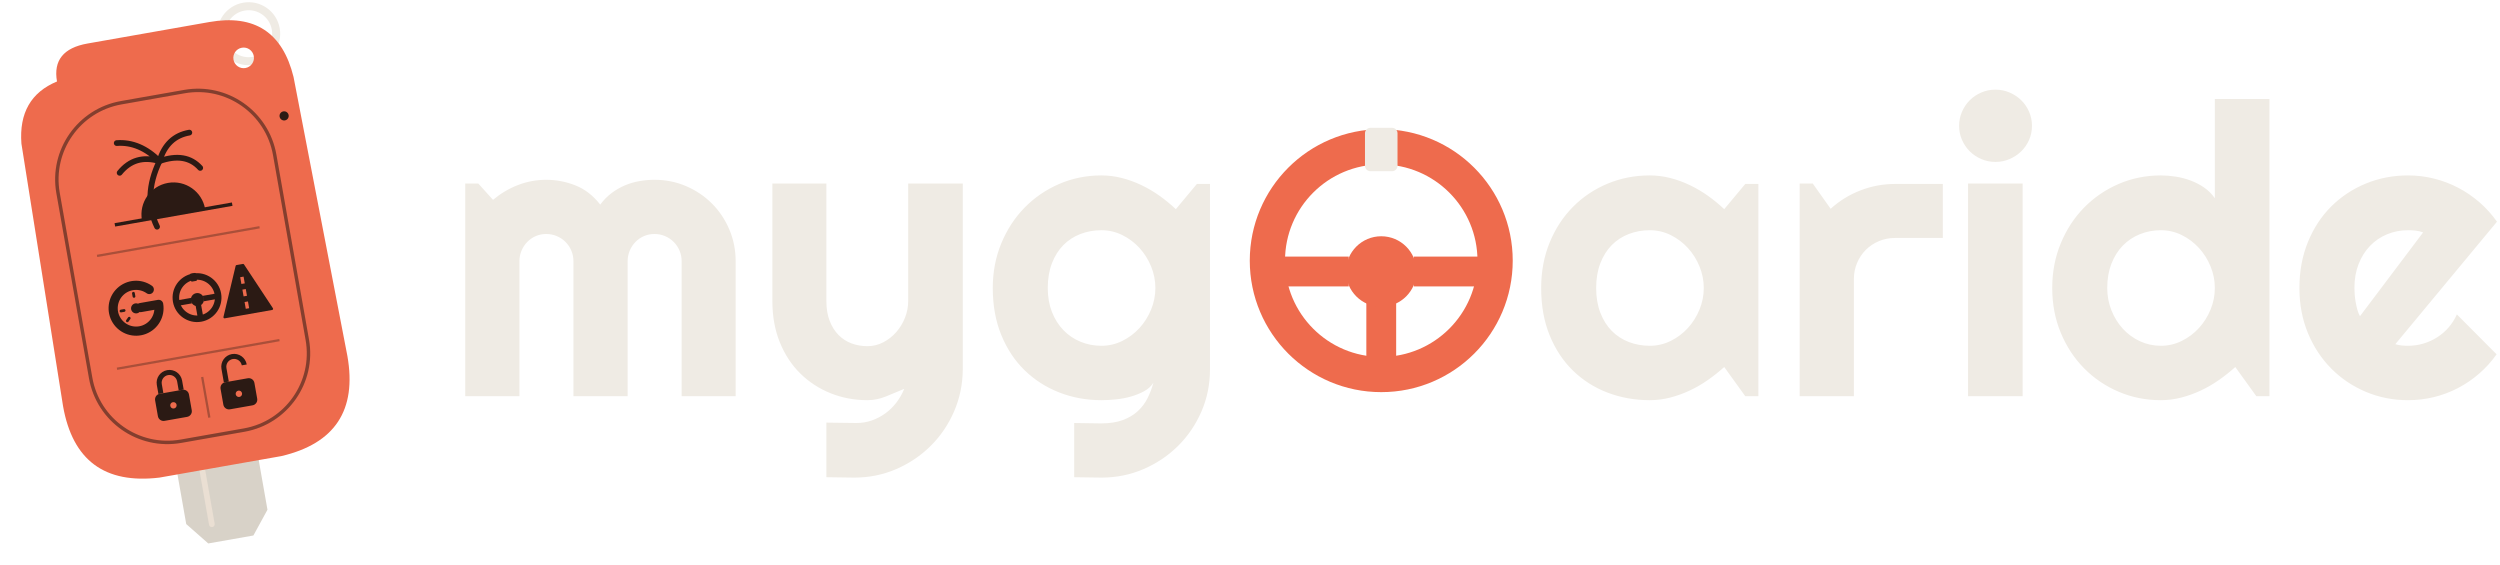
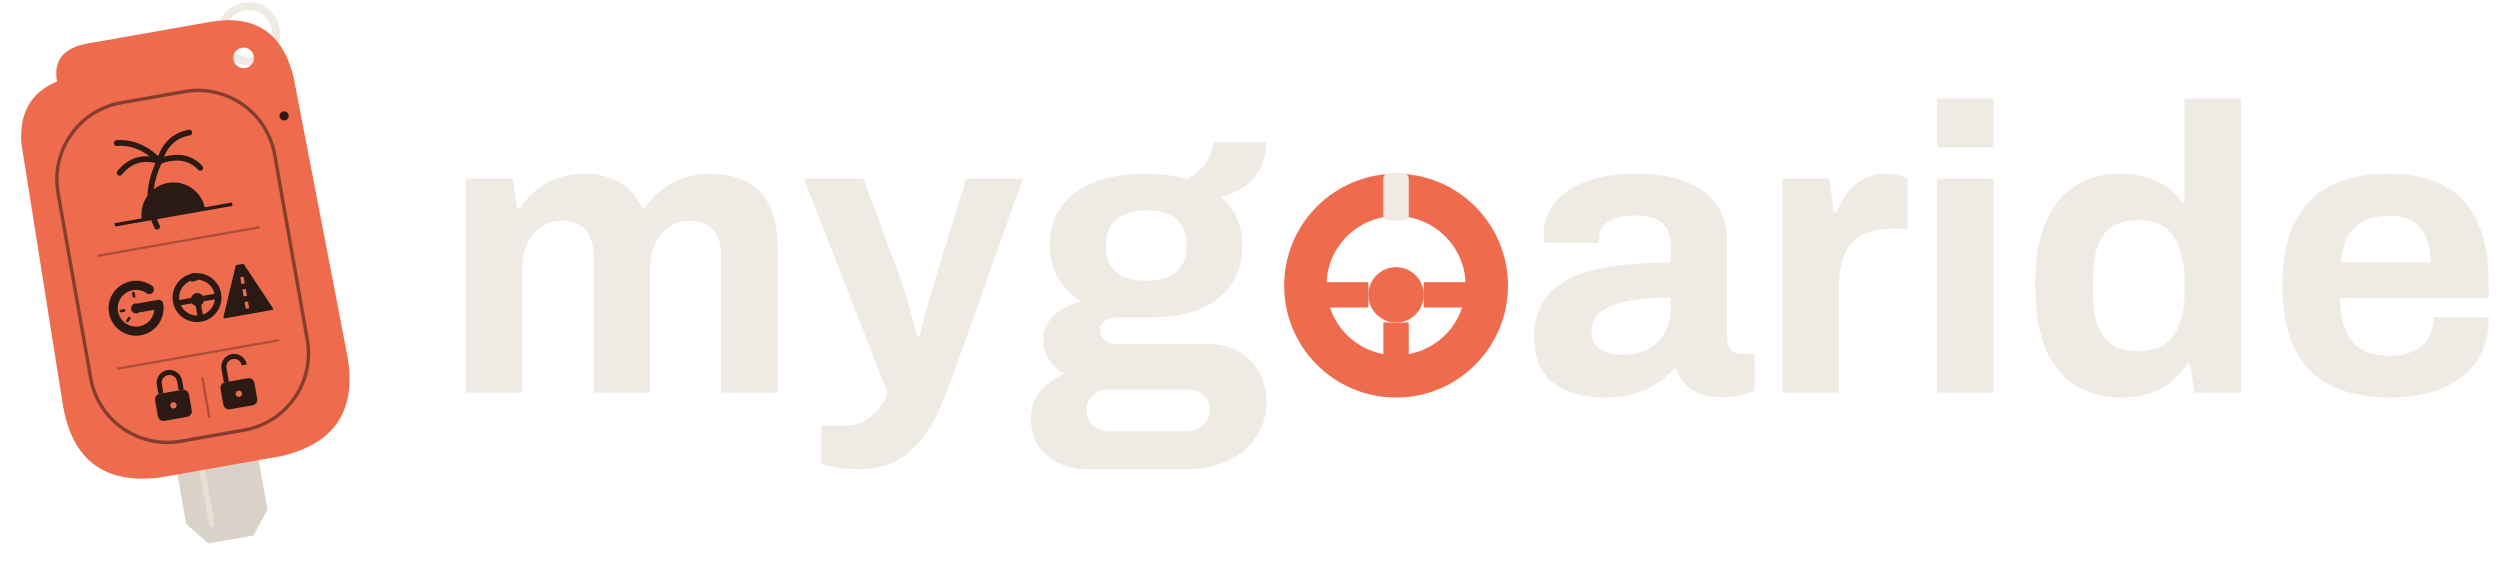
<svg xmlns="http://www.w3.org/2000/svg" viewBox="0 0 664 150" role="img" aria-label="MyGoaRide">
  <g transform="scale(0.4438) translate(-4 -3)">
    <g transform="translate(0.00 0.00) scale(1.3714) translate(14.20 9.31)">
      <g transform="rotate(-10 70 118)">
        <path d="M52 192 H88 V220 L80 230 H60 L52 220 Z" fill="#d8d2c8" />
        <path d="M63 198 V222" stroke="#FCEBDD" stroke-width="2.5" stroke-linecap="round" opacity="0.5" />
        <circle cx="116" cy="14" r="12" fill="none" stroke="#efebe4" stroke-width="3.5" />
        <path d="M30 20 Q30 6 46 6 H100 Q130 6 132 36 L134 160 Q134 196 98 198 H44 Q8 196 8 160 L10 44 Q12 24 30 20 Z M116.5 24 A4.5 4.5 0 1 0 107.5 24 A4.5 4.5 0 1 0 116.5 24 Z" fill="#EE6B4D" fill-rule="evenodd" />
        <rect x="22" y="34" width="96" height="150" rx="34" fill="none" stroke="#2B1A14" stroke-width="1.5" opacity="0.55" />
        <path d="M34 98 H106 M34 148 H106" stroke="#2B1A14" stroke-width="1" opacity="0.35" />
        <g transform="translate(0 4)">
          <path d="M56 82 A14 14 0 0 1 84 82 Z" fill="#2B1A14" />
          <path d="M44 82 H96" stroke="#2B1A14" stroke-width="1.5" />
          <path d="M62 86 Q58 72 68 58" stroke="#2B1A14" stroke-width="2.5" fill="none" stroke-linecap="round" />
          <path d="M68 58 Q58 53 50 60 M68 58 Q61 48 51 47 M68 58 Q73 48 83 48 M68 58 Q80 56 85 64" stroke="#2B1A14" stroke-width="2.5" fill="none" stroke-linecap="round" />
        </g>
        <g transform="translate(-0.2 0)">
          <path d="M54.1 116.4 A10 10 0 1 0 57 123.5 H49" stroke="#2B1A14" stroke-width="4" fill="none" stroke-linecap="round" stroke-linejoin="round" />
          <path d="M47 116.8 V118.2 M40.3 123.5 H41.7 M42.3 128.2 L43.3 127.2" stroke="#2B1A14" stroke-width="1.2" stroke-linecap="round" />
          <circle cx="47" cy="123.5" r="2.2" fill="#2B1A14" />
        </g>
        <g transform="translate(62.8 112.5) scale(0.22)">
          <circle cx="50" cy="50" r="42" fill="none" stroke="#2B1A14" stroke-width="13" />
          <path d="M8 54 H38 M62 54 H92 M50 64 V92" stroke="#2B1A14" stroke-width="11" />
          <circle cx="50" cy="54" r="13" fill="#2B1A14" />
          <rect x="44" y="1" width="12" height="16" rx="2" fill="#2B1A14" />
        </g>
        <g transform="translate(1.65 0)">
          <path d="M91.6 113 H94.4 L103.5 134 H82.5 Z" fill="#2B1A14" stroke="#2B1A14" stroke-width="1" stroke-linejoin="round" />
          <path d="M93 118 V133" stroke="#EE6B4D" stroke-width="1.5" stroke-dasharray="3 2.5" />
        </g>
        <rect x="48" y="162" width="15" height="12" rx="2.5" fill="#2B1A14" />
        <path d="M51 162 V158 A4.5 4.5 0 0 1 60 158 V162" stroke="#2B1A14" stroke-width="2.2" fill="none" />
        <circle cx="55.5" cy="168" r="1.4" fill="#EE6B4D" />
        <path d="M70 158 V176" stroke="#2B1A14" stroke-width="1" opacity="0.35" />
        <rect x="77" y="162" width="15" height="12" rx="2.5" fill="#2B1A14" />
        <path d="M80 162 V156 A4.5 4.5 0 0 1 89 156" stroke="#2B1A14" stroke-width="2.2" fill="none" />
        <circle cx="84.5" cy="168" r="1.4" fill="#EE6B4D" />
        <circle cx="125" cy="52" r="2" fill="#2B1A14" />
      </g>
    </g>
  </g>
-   <g transform="translate(-147 -76.5)">
-     <path d="M342.389 181.732H328.045V145.873Q328.045 144.396 327.491 143.078Q326.937 141.76 325.935 140.758Q324.933 139.756 323.615 139.202Q322.297 138.648 320.82 138.648Q319.344 138.648 318.052 139.202Q316.76 139.756 315.784 140.758Q314.808 141.76 314.255 143.078Q313.701 144.396 313.701 145.873V181.732H299.305V145.873Q299.305 144.396 298.751 143.078Q298.197 141.76 297.195 140.758Q296.193 139.756 294.875 139.202Q293.557 138.648 292.08 138.648Q290.603 138.648 289.311 139.202Q288.019 139.756 287.044 140.758Q286.068 141.76 285.515 143.078Q284.961 144.396 284.961 145.873V181.732H270.564V125.254H274.045L277.947 129.578Q280.953 127.047 284.565 125.649Q288.178 124.252 292.08 124.252Q296.035 124.252 299.806 125.728Q303.576 127.205 306.424 130.844Q307.742 129.051 309.43 127.785Q311.117 126.519 312.989 125.728Q314.861 124.937 316.865 124.595Q318.869 124.252 320.82 124.252Q325.303 124.252 329.231 125.939Q333.16 127.627 336.087 130.554Q339.014 133.48 340.701 137.435Q342.389 141.391 342.389 145.873ZM366.488 203.248V188.746L374.504 188.851Q376.613 188.851 378.564 188.166Q380.516 187.48 382.177 186.268Q383.838 185.055 385.103 183.393Q386.369 181.732 387.16 179.781Q384.787 180.783 382.335 181.785Q379.883 182.787 377.404 182.787Q372.183 182.787 367.596 180.941Q363.008 179.096 359.554 175.694Q356.1 172.293 354.122 167.415Q352.144 162.537 352.144 156.473V125.254H366.488V156.473Q366.488 159.478 367.358 161.72Q368.228 163.961 369.705 165.464Q371.182 166.967 373.159 167.705Q375.137 168.443 377.404 168.443Q379.619 168.443 381.597 167.415Q383.574 166.387 385.051 164.699Q386.527 163.012 387.371 160.876Q388.215 158.74 388.215 156.473V125.254H402.717V174.613Q402.664 180.572 400.396 185.793Q398.129 191.014 394.2 194.916Q390.271 198.818 385.051 201.086Q379.83 203.353 373.871 203.353ZM453.869 152.992Q453.869 150.039 452.735 147.27Q451.601 144.502 449.65 142.366Q447.699 140.23 445.089 138.938Q442.478 137.646 439.525 137.646Q436.572 137.646 433.962 138.648Q431.351 139.65 429.427 141.601Q427.502 143.553 426.394 146.427Q425.287 149.301 425.287 152.992Q425.287 156.525 426.394 159.347Q427.502 162.168 429.427 164.172Q431.351 166.176 433.962 167.257Q436.572 168.338 439.525 168.338Q442.478 168.338 445.089 167.046Q447.699 165.754 449.65 163.618Q451.601 161.482 452.735 158.714Q453.869 155.945 453.869 152.992ZM468.371 174.613Q468.371 180.572 466.103 185.793Q463.836 191.014 459.907 194.916Q455.978 198.818 450.731 201.086Q445.484 203.353 439.525 203.353L432.301 203.248V188.851L439.42 188.957Q442.795 188.957 445.168 188.087Q447.541 187.217 449.176 185.714Q450.81 184.211 451.786 182.26Q452.762 180.309 453.342 178.146Q452.498 179.518 450.916 180.388Q449.334 181.258 447.409 181.811Q445.484 182.365 443.401 182.576Q441.318 182.787 439.525 182.787Q433.566 182.787 428.319 180.73Q423.072 178.674 419.143 174.851Q415.215 171.027 412.947 165.49Q410.68 159.953 410.68 152.992Q410.68 146.611 412.947 141.127Q415.215 135.643 419.143 131.635Q423.072 127.627 428.319 125.359Q433.566 123.092 439.525 123.092Q442.267 123.092 444.957 123.777Q447.646 124.463 450.178 125.676Q452.709 126.889 455.003 128.523Q457.297 130.158 459.301 132.057L464.891 125.359H468.371Z" fill="#efebe4" />
-     <g transform="translate(477.86 109.73) scale(0.72)">
-       <circle cx="50" cy="50" r="42" fill="none" stroke="#EE6B4D" stroke-width="13" />
-       <path d="M8 54 H38 M62 54 H92 M50 64 V92" stroke="#EE6B4D" stroke-width="11" />
-       <circle cx="50" cy="54" r="13" fill="#EE6B4D" />
-       <rect x="44" y="1" width="12" height="16" rx="2" fill="#efebe4" />
+   <g transform="translate(-106.25 -79.2)">
+     <path d="M229.983 183.492V126.638H242.431L243.581 134.409H244.337Q246.22 131.676 248.737 129.631Q251.254 127.586 254.449 126.464Q257.645 125.342 261.34 125.342Q266.66 125.342 270.642 127.499Q274.624 129.657 276.761 134.409H277.517Q279.4 131.676 281.989 129.631Q284.579 127.586 287.89 126.464Q291.2 125.342 294.957 125.342Q300.361 125.342 304.343 127.33Q308.325 129.319 310.558 133.648Q312.791 137.978 312.791 144.951V183.492H297.807V147.627Q297.807 144.946 297.206 143.065Q296.605 141.185 295.529 140.062Q294.454 138.94 292.862 138.388Q291.27 137.837 289.397 137.837Q286.382 137.837 284.016 139.459Q281.649 141.081 280.285 143.882Q278.921 146.683 278.921 150.351V183.492H263.937V147.627Q263.937 144.946 263.336 143.065Q262.735 141.185 261.66 140.062Q260.584 138.94 258.992 138.388Q257.401 137.837 255.527 137.837Q252.512 137.837 250.115 139.459Q247.718 141.081 246.342 143.882Q244.967 146.683 244.967 150.351V183.492ZM334.381 203.806Q330.409 203.806 327.76 203.212Q325.112 202.618 324.412 202.369V192.222H331.024Q333.62 192.222 335.83 190.987Q338.039 189.752 339.652 187.747Q341.265 185.742 341.988 183.492L319.731 126.638H335.574L345.313 152.961Q346.022 154.75 346.82 157.535Q347.618 160.319 348.47 163.254Q349.323 166.189 349.863 168.518H350.45Q350.882 166.921 351.41 164.893Q351.938 162.864 352.52 160.716Q353.103 158.568 353.727 156.563Q354.352 154.558 354.76 153.069L362.86 126.638H377.943L358.653 180.835Q356.963 185.535 354.871 189.721Q352.779 193.907 349.992 197.075Q347.205 200.242 343.376 202.024Q339.546 203.806 334.381 203.806ZM394.589 203.806Q390.785 203.806 387.449 202.223Q384.113 200.641 382.084 197.624Q380.056 194.607 380.056 190.381Q380.056 185.699 382.81 182.816Q385.564 179.933 388.959 178.482Q386.451 177.069 384.897 174.815Q383.343 172.561 383.343 169.537Q383.343 165.386 386.402 162.745Q389.461 160.103 393.49 159.277Q389.517 156.793 387.294 152.987Q385.071 149.181 385.071 144.401Q385.071 138.203 388.179 133.996Q391.288 129.788 397.054 127.565Q402.82 125.342 410.643 125.342Q413.799 125.342 416.562 125.715Q419.325 126.088 421.561 126.835Q425.552 124.426 427.05 121.576Q428.548 118.725 428.632 116.96H442.541Q442.541 120.928 441.059 123.867Q439.578 126.807 436.904 128.685Q434.229 130.563 430.464 131.474Q433.257 133.85 434.744 137.163Q436.23 140.476 436.23 144.378Q436.23 150.412 433.347 154.673Q430.464 158.934 425.094 161.216Q419.725 163.498 412.254 163.498H403.623Q401.05 163.498 399.738 164.447Q398.425 165.395 398.425 167.053Q398.425 168.457 399.606 169.513Q400.787 170.57 403.285 170.57H426.951Q434.098 170.57 438.362 174.939Q442.625 179.309 442.625 186.117Q442.625 191.236 439.911 195.229Q437.197 199.223 432.462 201.514Q427.726 203.806 421.608 203.806ZM400.843 193.762H420.819Q422.777 193.762 424.284 193.072Q425.791 192.381 426.674 191.097Q427.557 189.813 427.557 188.193Q427.557 185.455 425.798 184.051Q424.04 182.647 421.495 182.647H400.843Q398.298 182.647 396.594 184.166Q394.889 185.685 394.889 188.169Q394.889 190.653 396.552 192.208Q398.214 193.762 400.843 193.762ZM410.681 153.788Q415.982 153.788 418.715 151.341Q421.448 148.895 421.448 144.378Q421.448 139.86 418.715 137.456Q415.982 135.052 410.681 135.052Q405.473 135.052 402.717 137.456Q399.961 139.86 399.961 144.378Q399.961 147.345 401.144 149.472Q402.327 151.6 404.713 152.694Q407.098 153.788 410.681 153.788Z" fill="#efebe4" />
+     <g transform="translate(446.40 124.42) scale(0.6129)">
+       <circle cx="50" cy="50" r="39.33" fill="none" stroke="#EE6B4D" stroke-width="18.34" />
+       <path d="M10.67 54 H38.00 M62.00 54 H89.33 M50 66.00 V89.33" stroke="#EE6B4D" stroke-width="11.00" />
+       <circle cx="50" cy="54" r="12.00" fill="#EE6B4D" />
+       <rect x="44.5" y="1.5" width="11" height="20.34" rx="2" fill="#efebe4" />
    </g>
-     <path d="M614.025 181.732H610.545L604.955 173.98Q602.898 175.826 600.604 177.435Q598.31 179.043 595.779 180.229Q593.248 181.416 590.585 182.101Q587.922 182.787 585.18 182.787Q579.221 182.787 573.974 180.783Q568.726 178.779 564.798 174.956Q560.869 171.133 558.601 165.596Q556.334 160.059 556.334 152.992Q556.334 146.4 558.601 140.89Q560.869 135.379 564.798 131.424Q568.726 127.469 573.974 125.28Q579.221 123.092 585.18 123.092Q587.922 123.092 590.611 123.777Q593.301 124.463 595.832 125.676Q598.363 126.889 600.657 128.523Q602.951 130.158 604.955 132.057L610.545 125.359H614.025ZM599.523 152.992Q599.523 150.039 598.39 147.27Q597.256 144.502 595.305 142.366Q593.353 140.23 590.743 138.938Q588.133 137.646 585.18 137.646Q582.226 137.646 579.616 138.648Q577.006 139.65 575.081 141.601Q573.156 143.553 572.049 146.427Q570.941 149.301 570.941 152.992Q570.941 156.684 572.049 159.558Q573.156 162.432 575.081 164.383Q577.006 166.334 579.616 167.336Q582.226 168.338 585.18 168.338Q588.133 168.338 590.743 167.046Q593.353 165.754 595.305 163.618Q597.256 161.482 598.39 158.714Q599.523 155.945 599.523 152.992ZM639.391 181.732H624.994V125.254H628.475L633.221 131.951Q636.701 128.787 641.131 127.073Q645.56 125.359 650.307 125.359H663.016V139.703H650.307Q648.039 139.703 646.035 140.547Q644.031 141.391 642.555 142.867Q641.078 144.344 640.234 146.348Q639.391 148.351 639.391 150.619ZM686.693 109.908Q686.693 111.912 685.929 113.652Q685.164 115.393 683.846 116.685Q682.527 117.976 680.761 118.741Q678.994 119.506 676.99 119.506Q674.986 119.506 673.22 118.741Q671.453 117.976 670.161 116.685Q668.869 115.393 668.104 113.652Q667.34 111.912 667.34 109.908Q667.34 107.957 668.104 106.19Q668.869 104.424 670.161 103.132Q671.453 101.84 673.22 101.075Q674.986 100.31 676.99 100.31Q678.994 100.31 680.761 101.075Q682.527 101.84 683.846 103.132Q685.164 104.424 685.929 106.19Q686.693 107.957 686.693 109.908ZM684.215 181.732H669.713V125.254H684.215ZM749.764 181.732H746.283L740.693 173.98Q738.637 175.826 736.343 177.435Q734.049 179.043 731.517 180.229Q728.986 181.416 726.323 182.101Q723.66 182.787 720.918 182.787Q714.959 182.787 709.712 180.546Q704.465 178.305 700.536 174.323Q696.607 170.342 694.34 164.884Q692.072 159.426 692.072 152.992Q692.072 146.611 694.34 141.127Q696.607 135.643 700.536 131.635Q704.465 127.627 709.712 125.359Q714.959 123.092 720.918 123.092Q722.816 123.092 724.847 123.408Q726.877 123.725 728.802 124.436Q730.726 125.148 732.414 126.309Q734.101 127.469 735.262 129.156V102.789H749.764ZM735.262 152.992Q735.262 150.039 734.128 147.27Q732.994 144.502 731.043 142.366Q729.092 140.23 726.481 138.938Q723.871 137.646 720.918 137.646Q717.965 137.646 715.354 138.701Q712.744 139.756 710.819 141.733Q708.894 143.711 707.787 146.559Q706.68 149.406 706.68 152.992Q706.68 156.103 707.787 158.898Q708.894 161.693 710.819 163.803Q712.744 165.912 715.354 167.125Q717.965 168.338 720.918 168.338Q723.871 168.338 726.481 167.046Q729.092 165.754 731.043 163.618Q732.994 161.482 734.128 158.714Q735.262 155.945 735.262 152.992ZM783.197 167.916Q784.041 168.18 784.885 168.259Q785.728 168.338 786.572 168.338Q788.682 168.338 790.633 167.758Q792.584 167.178 794.298 166.097Q796.012 165.016 797.356 163.46Q798.701 161.904 799.545 160.006L810.092 170.605Q808.088 173.453 805.477 175.721Q802.867 177.988 799.835 179.57Q796.803 181.152 793.454 181.97Q790.105 182.787 786.572 182.787Q780.613 182.787 775.366 180.572Q770.119 178.357 766.19 174.402Q762.262 170.447 759.994 164.989Q757.726 159.531 757.726 152.992Q757.726 146.295 759.994 140.758Q762.262 135.221 766.19 131.318Q770.119 127.416 775.366 125.254Q780.613 123.092 786.572 123.092Q790.105 123.092 793.48 123.935Q796.855 124.779 799.888 126.361Q802.92 127.943 805.557 130.237Q808.193 132.531 810.197 135.379ZM790.58 138.226Q789.578 137.857 788.602 137.752Q787.627 137.646 786.572 137.646Q783.619 137.646 781.009 138.727Q778.398 139.809 776.474 141.812Q774.549 143.816 773.441 146.638Q772.334 149.459 772.334 152.992Q772.334 153.783 772.413 154.785Q772.492 155.787 772.677 156.815Q772.861 157.844 773.125 158.793Q773.389 159.742 773.81 160.48Z" fill="#efebe4" />
+     <path d="M532.12 184.788Q529.298 184.788 526.09 184.148Q522.883 183.507 520.056 181.828Q517.23 180.149 515.476 176.987Q513.722 173.824 513.722 168.804Q513.722 162.855 516.326 158.986Q518.93 155.117 523.71 152.914Q528.49 150.712 535.188 149.818Q541.887 148.923 550.015 148.923V144.678Q550.015 142.218 549.177 140.379Q548.338 138.541 546.376 137.489Q544.413 136.437 540.769 136.437Q537.243 136.437 535.045 137.292Q532.848 138.147 531.901 139.48Q530.955 140.814 530.955 142.42V143.697H516.38Q516.272 143.18 516.272 142.687Q516.272 142.194 516.272 141.509Q516.272 136.555 519.293 132.909Q522.315 129.262 527.816 127.302Q533.317 125.342 540.755 125.342Q548.555 125.342 553.94 127.408Q559.326 129.474 562.163 133.481Q564.999 137.489 564.999 143.495V169.293Q564.999 171.274 566.116 172.221Q567.234 173.167 568.708 173.167H572.258V182.967Q571.131 183.469 568.88 184.086Q566.628 184.704 563.393 184.704Q560.256 184.704 557.819 183.798Q555.382 182.891 553.764 181.187Q552.147 179.482 551.475 177.153H550.804Q548.874 179.374 546.242 181.121Q543.61 182.868 540.126 183.828Q536.642 184.788 532.12 184.788ZM537.149 173.425Q540.131 173.425 542.528 172.535Q544.925 171.645 546.564 170.07Q548.202 168.495 549.109 166.234Q550.015 163.973 550.015 161.315V158.23Q543.981 158.23 539.194 159.033Q534.407 159.836 531.683 161.794Q528.96 163.752 528.96 167.18Q528.96 169.171 529.913 170.57Q530.866 171.969 532.709 172.697Q534.552 173.425 537.149 173.425ZM579.687 183.492V126.638H592.135L593.285 135.531H594.041Q595.192 132.714 596.899 130.403Q598.605 128.093 601.183 126.706Q603.761 125.318 607.255 125.318Q609.077 125.318 610.594 125.666Q612.11 126.013 612.866 126.36V140.001H608.236Q604.865 140.001 602.308 140.919Q599.751 141.837 598.04 143.746Q596.328 145.655 595.499 148.489Q594.671 151.323 594.671 155.07V183.492ZM620.727 118.336V105.362H635.711V118.336ZM620.727 183.492V126.638H635.711V183.492ZM669.702 184.788Q662.649 184.788 657.503 181.621Q652.357 178.454 649.579 171.854Q646.802 165.255 646.802 154.957Q646.802 144.767 649.621 138.222Q652.441 131.676 657.503 128.509Q662.565 125.342 669.111 125.342Q672.811 125.342 675.969 126.17Q679.126 126.999 681.599 128.711Q684.071 130.422 685.775 132.944H686.447V105.362H701.431V183.492H689.091L687.917 175.815H687.161Q684.39 180.337 679.812 182.563Q675.234 184.788 669.702 184.788ZM674.37 172.462Q678.648 172.462 681.303 170.504Q683.958 168.546 685.226 164.905Q686.494 161.263 686.494 156.14V154.267Q686.494 150.43 685.785 147.329Q685.076 144.227 683.604 142.089Q682.132 139.95 679.831 138.809Q677.53 137.668 674.37 137.668Q669.839 137.668 667.153 139.452Q664.467 141.236 663.295 144.861Q662.124 148.486 662.124 153.947V156.375Q662.124 161.752 663.295 165.334Q664.467 168.917 667.153 170.69Q669.839 172.462 674.37 172.462ZM741.02 184.788Q731.69 184.788 725.325 181.602Q718.96 178.416 715.713 171.828Q712.466 165.24 712.466 155.065Q712.466 144.852 715.701 138.306Q718.936 131.76 725.231 128.551Q731.525 125.342 740.738 125.342Q749.392 125.342 755.306 128.443Q761.221 131.544 764.24 137.963Q767.259 144.382 767.259 154.558V158.399H727.703Q727.872 163.386 729.217 166.828Q730.563 170.269 733.439 171.981Q736.315 173.693 741.011 173.693Q743.588 173.693 745.713 173.045Q747.838 172.397 749.376 171.094Q750.914 169.791 751.749 167.856Q752.585 165.921 752.585 163.433H767.259Q767.259 168.762 765.358 172.782Q763.456 176.801 759.948 179.452Q756.44 182.103 751.634 183.446Q746.828 184.788 741.02 184.788ZM727.896 148.923H751.806Q751.806 145.641 751.031 143.309Q750.256 140.978 748.845 139.44Q747.434 137.902 745.441 137.212Q743.448 136.522 740.926 136.522Q736.855 136.522 734.099 137.879Q731.342 139.236 729.877 141.976Q728.412 144.716 727.896 148.923Z" fill="#efebe4" />
  </g>
</svg>
